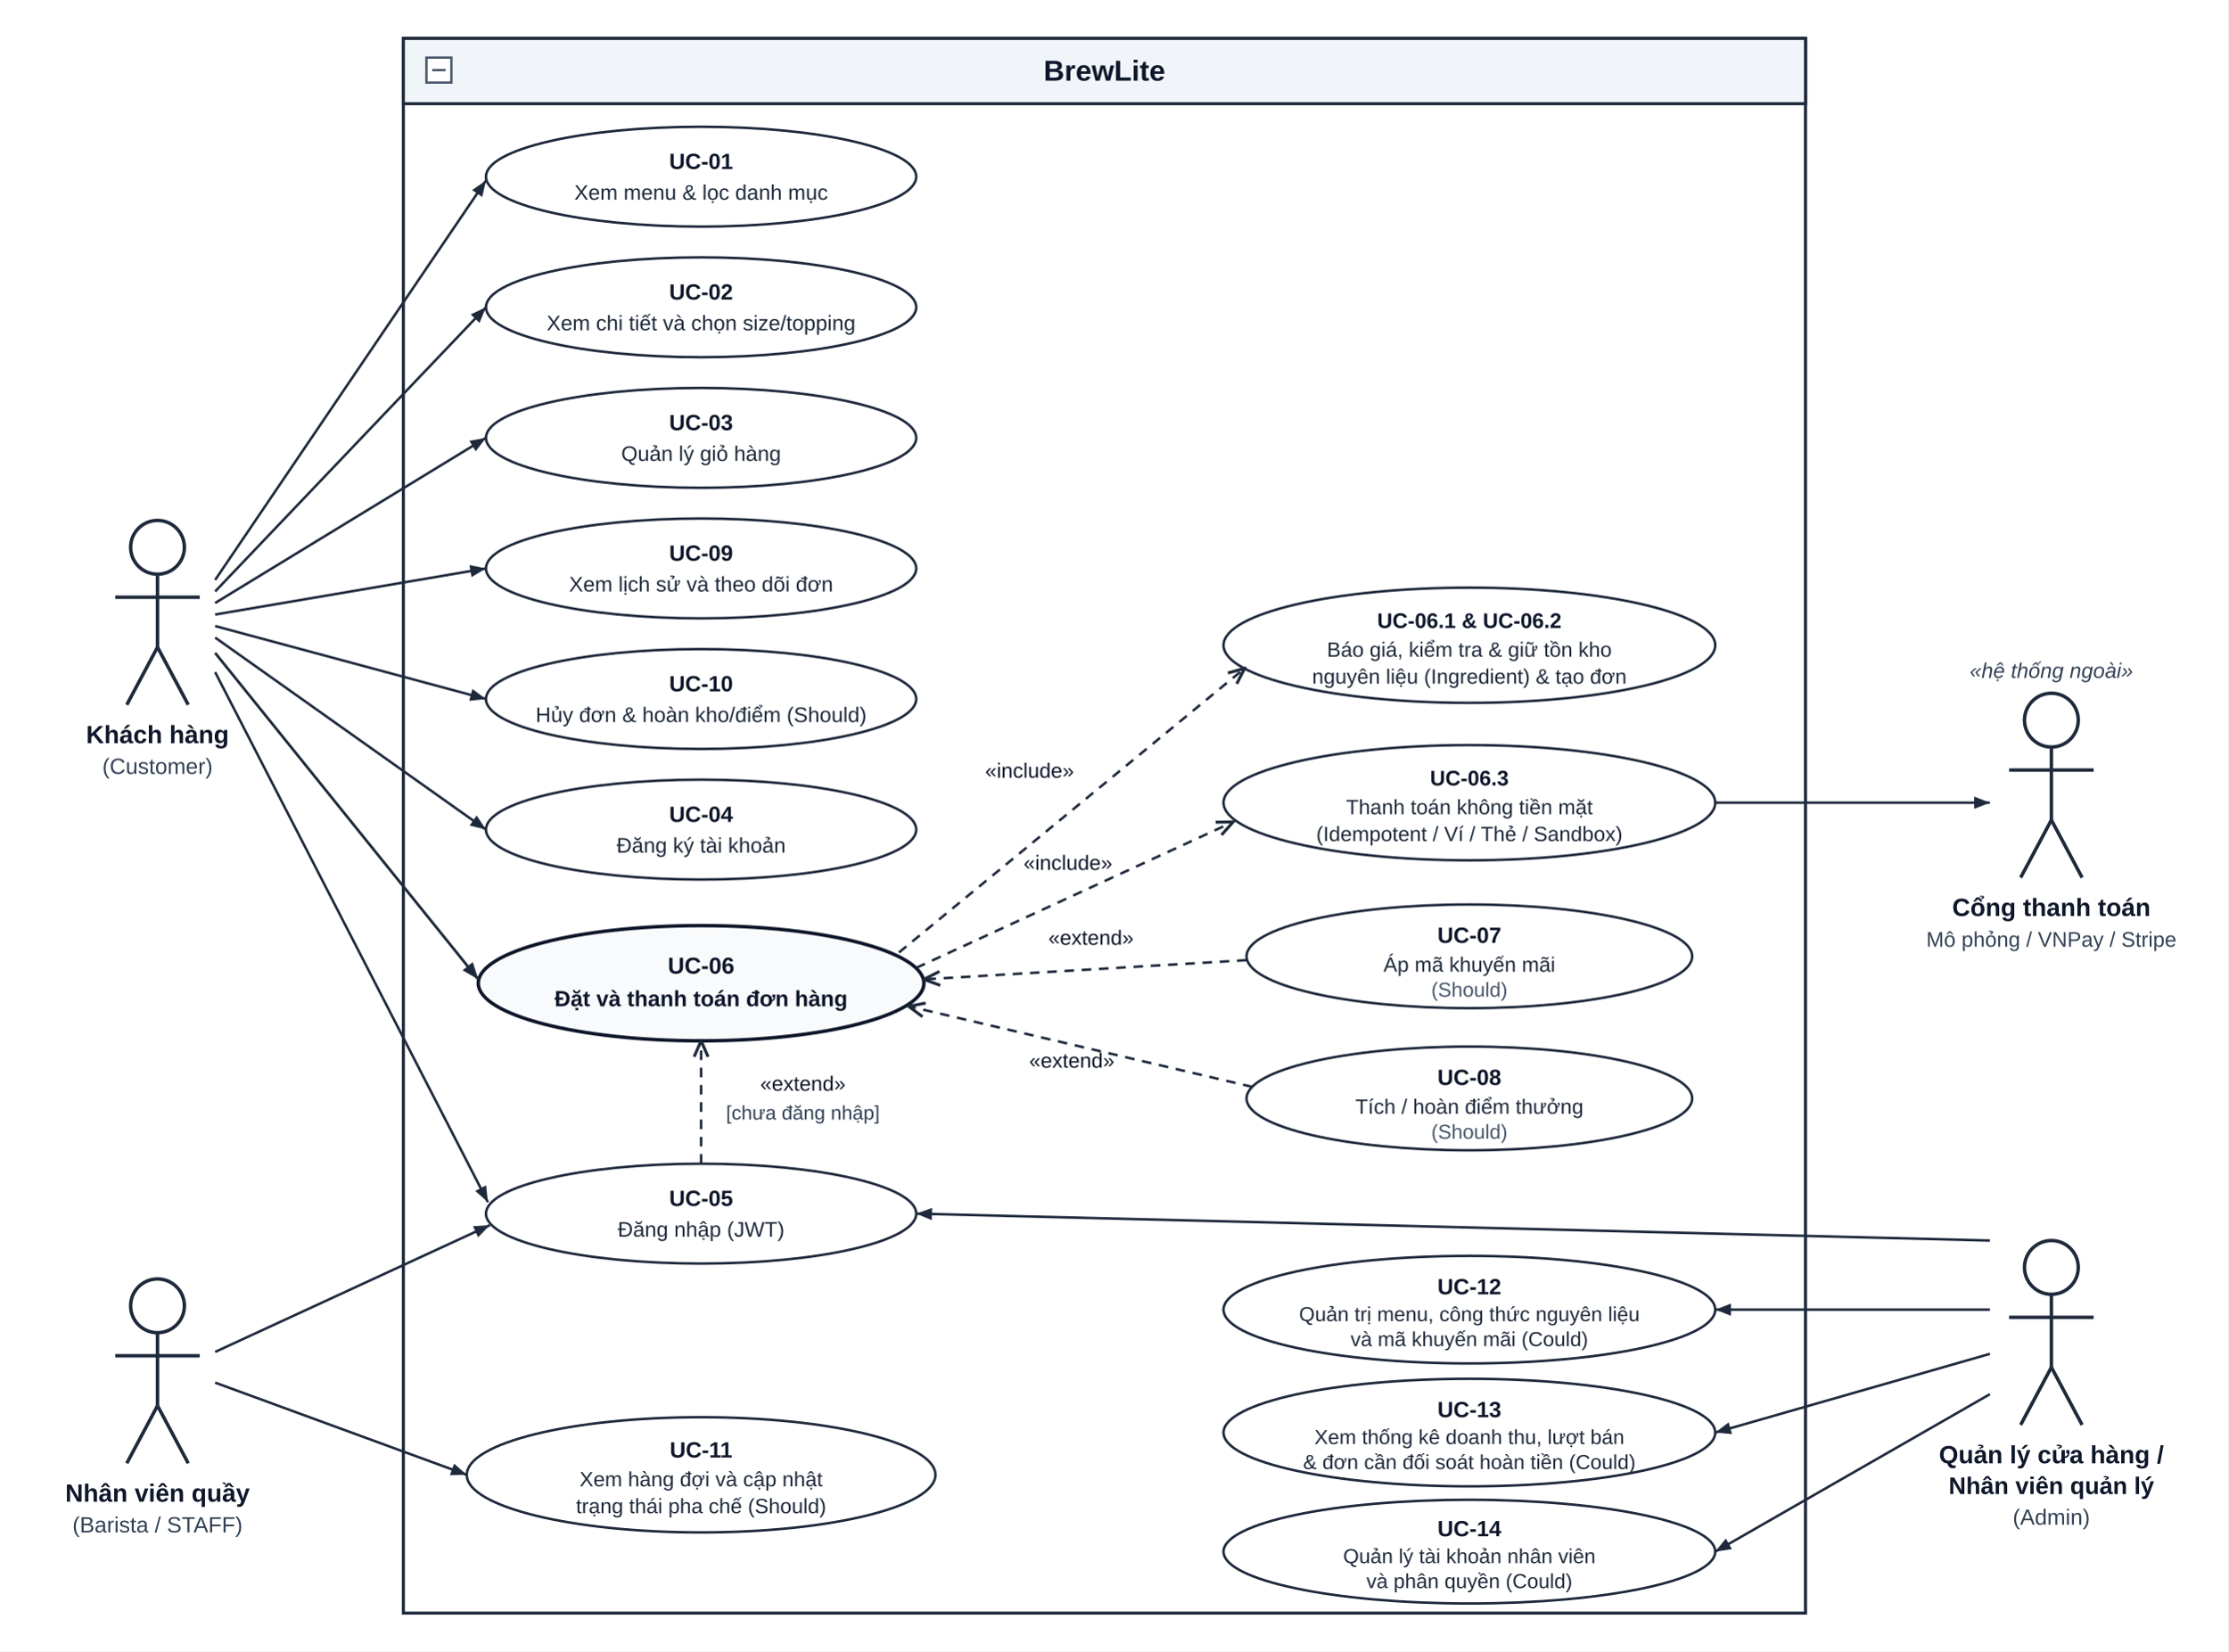
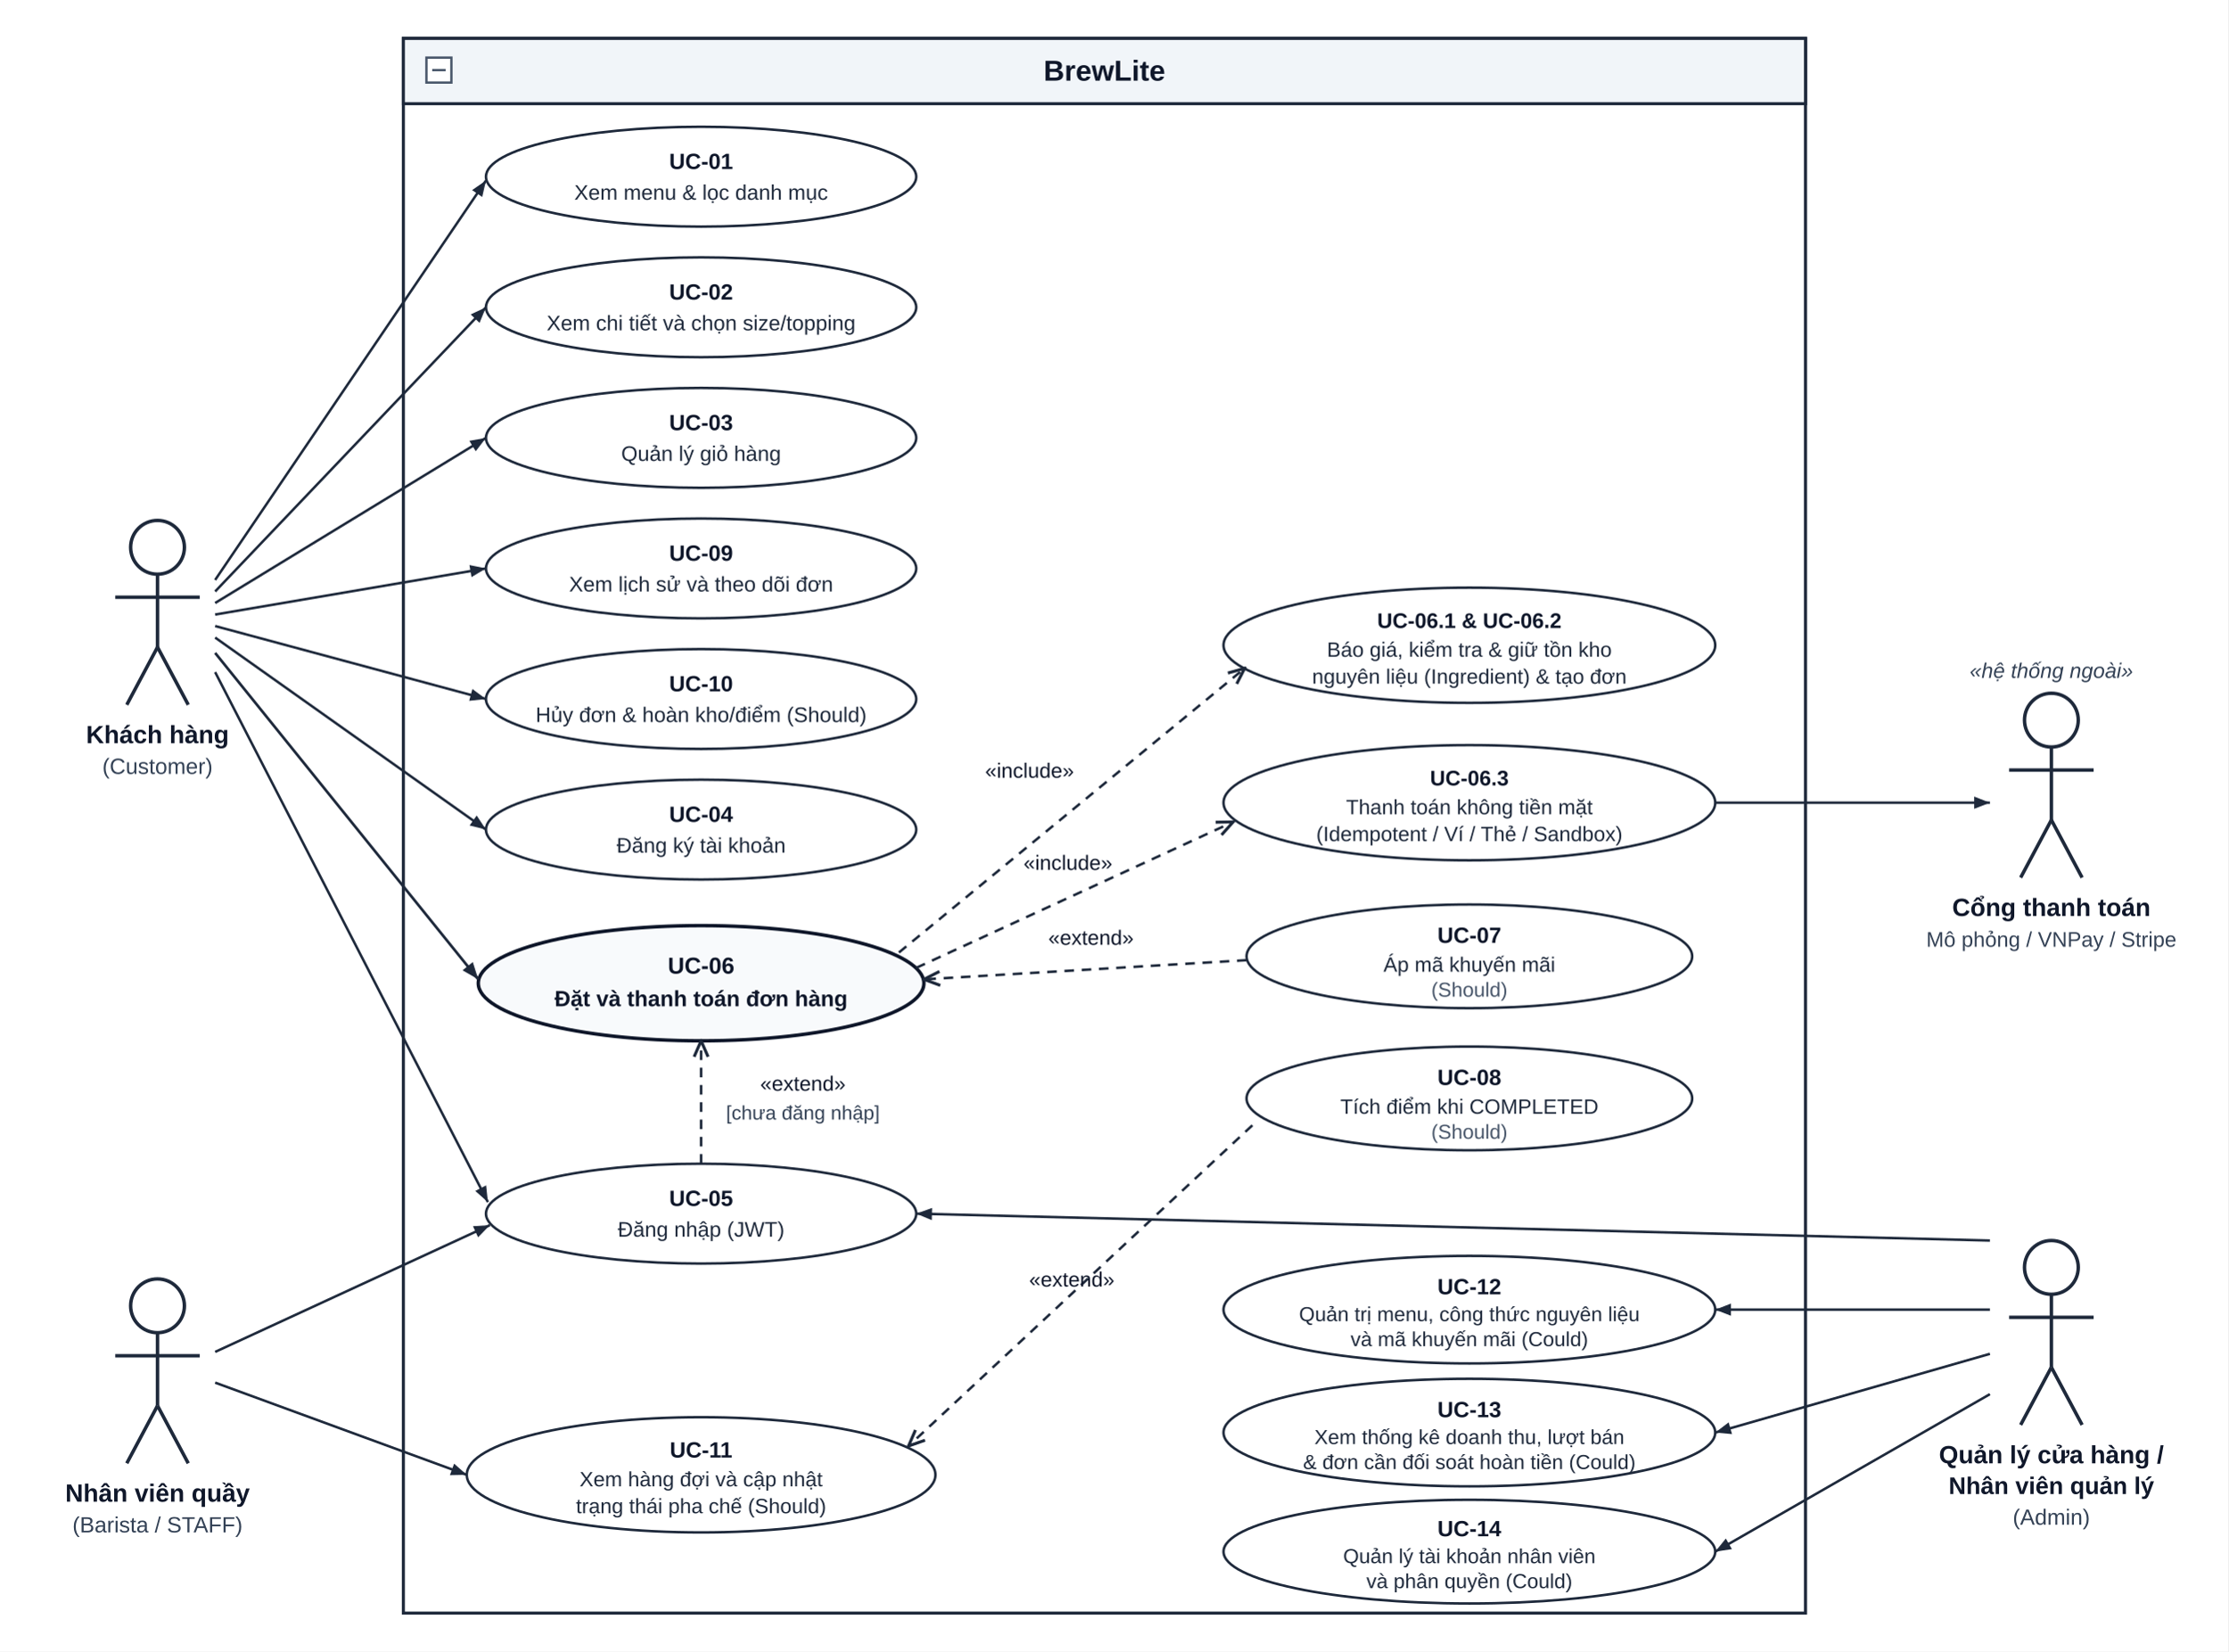
<svg xmlns="http://www.w3.org/2000/svg" viewBox="0 0 1160 860" width="1160" height="860" font-family="'Segoe UI', Arial, sans-serif">
  <defs>
    <marker id="arrow" viewBox="0 0 10 10" refX="9" refY="5" markerWidth="7" markerHeight="7" orient="auto-start-reverse">
      <path d="M 0 1.5 L 9 5 L 0 8.5 z" fill="#1e293b" />
    </marker>
    <marker id="open-arrow" viewBox="0 0 10 10" refX="9" refY="5" markerWidth="8" markerHeight="8" orient="auto-start-reverse">
      <path d="M 1 1.5 L 9 5 L 1 8.5" fill="none" stroke="#1e293b" stroke-width="1.5" />
    </marker>
  </defs>
  <rect x="0" y="0" width="1160" height="860" fill="#ffffff" />
  <rect x="210" y="20" width="730" height="820" fill="#ffffff" stroke="#1e293b" stroke-width="1.6" />
  <rect x="210" y="20" width="730" height="34" fill="#f1f5f9" stroke="#1e293b" stroke-width="1.6" />
  <rect x="222" y="30" width="13" height="13" fill="#ffffff" stroke="#475569" stroke-width="1.2" />
  <line x1="225" y1="36.5" x2="232" y2="36.5" stroke="#475569" stroke-width="1.2" />
  <text x="575" y="42" text-anchor="middle" font-size="15" font-weight="700" fill="#0f172a">BrewLite</text>
  <g transform="translate(82, 285)">
    <circle cx="0" cy="0" r="14" fill="#ffffff" stroke="#1e293b" stroke-width="1.8" />
    <line x1="0" y1="14" x2="0" y2="52" stroke="#1e293b" stroke-width="1.8" />
    <line x1="-22" y1="26" x2="22" y2="26" stroke="#1e293b" stroke-width="1.8" />
    <line x1="0" y1="52" x2="-16" y2="82" stroke="#1e293b" stroke-width="1.8" />
    <line x1="0" y1="52" x2="16" y2="82" stroke="#1e293b" stroke-width="1.8" />
    <text x="0" y="102" text-anchor="middle" font-size="13" font-weight="700" fill="#0f172a">Khách hàng</text>
    <text x="0" y="118" text-anchor="middle" font-size="11.5" fill="#334155">(Customer)</text>
  </g>
  <g transform="translate(82, 680)">
    <circle cx="0" cy="0" r="14" fill="#ffffff" stroke="#1e293b" stroke-width="1.8" />
    <line x1="0" y1="14" x2="0" y2="52" stroke="#1e293b" stroke-width="1.8" />
    <line x1="-22" y1="26" x2="22" y2="26" stroke="#1e293b" stroke-width="1.8" />
    <line x1="0" y1="52" x2="-16" y2="82" stroke="#1e293b" stroke-width="1.8" />
    <line x1="0" y1="52" x2="16" y2="82" stroke="#1e293b" stroke-width="1.8" />
    <text x="0" y="102" text-anchor="middle" font-size="13" font-weight="700" fill="#0f172a">Nhân viên quầy</text>
    <text x="0" y="118" text-anchor="middle" font-size="11.5" fill="#334155">(Barista / STAFF)</text>
  </g>
  <g transform="translate(1068, 375)">
    <text x="0" y="-22" text-anchor="middle" font-size="11" font-style="italic" fill="#334155">«hệ thống ngoài»</text>
    <circle cx="0" cy="0" r="14" fill="#ffffff" stroke="#1e293b" stroke-width="1.8" />
    <line x1="0" y1="14" x2="0" y2="52" stroke="#1e293b" stroke-width="1.8" />
    <line x1="-22" y1="26" x2="22" y2="26" stroke="#1e293b" stroke-width="1.8" />
    <line x1="0" y1="52" x2="-16" y2="82" stroke="#1e293b" stroke-width="1.8" />
    <line x1="0" y1="52" x2="16" y2="82" stroke="#1e293b" stroke-width="1.8" />
    <text x="0" y="102" text-anchor="middle" font-size="13" font-weight="700" fill="#0f172a">Cổng thanh toán</text>
    <text x="0" y="118" text-anchor="middle" font-size="11" fill="#334155">Mô phỏng / VNPay / Stripe</text>
  </g>
  <g transform="translate(1068, 660)">
    <circle cx="0" cy="0" r="14" fill="#ffffff" stroke="#1e293b" stroke-width="1.8" />
    <line x1="0" y1="14" x2="0" y2="52" stroke="#1e293b" stroke-width="1.8" />
    <line x1="-22" y1="26" x2="22" y2="26" stroke="#1e293b" stroke-width="1.8" />
    <line x1="0" y1="52" x2="-16" y2="82" stroke="#1e293b" stroke-width="1.8" />
    <line x1="0" y1="52" x2="16" y2="82" stroke="#1e293b" stroke-width="1.8" />
    <text x="0" y="102" text-anchor="middle" font-size="13" font-weight="700" fill="#0f172a">Quản lý cửa hàng /</text>
    <text x="0" y="118" text-anchor="middle" font-size="12.5" font-weight="700" fill="#0f172a">Nhân viên quản lý</text>
    <text x="0" y="134" text-anchor="middle" font-size="11.5" fill="#334155">(Admin)</text>
  </g>
  <g transform="translate(365, 92)">
    <ellipse cx="0" cy="0" rx="112" ry="26" fill="#ffffff" stroke="#1e293b" stroke-width="1.3" />
    <text x="0" y="-4" text-anchor="middle" font-size="11.5" font-weight="700" fill="#0f172a">UC-01</text>
    <text x="0" y="12" text-anchor="middle" font-size="11" fill="#1e293b">Xem menu &amp; lọc danh mục</text>
  </g>
  <g transform="translate(365, 160)">
    <ellipse cx="0" cy="0" rx="112" ry="26" fill="#ffffff" stroke="#1e293b" stroke-width="1.3" />
    <text x="0" y="-4" text-anchor="middle" font-size="11.5" font-weight="700" fill="#0f172a">UC-02</text>
    <text x="0" y="12" text-anchor="middle" font-size="11" fill="#1e293b">Xem chi tiết và chọn size/topping</text>
  </g>
  <g transform="translate(365, 228)">
    <ellipse cx="0" cy="0" rx="112" ry="26" fill="#ffffff" stroke="#1e293b" stroke-width="1.3" />
    <text x="0" y="-4" text-anchor="middle" font-size="11.5" font-weight="700" fill="#0f172a">UC-03</text>
    <text x="0" y="12" text-anchor="middle" font-size="11" fill="#1e293b">Quản lý giỏ hàng</text>
  </g>
  <g transform="translate(365, 296)">
    <ellipse cx="0" cy="0" rx="112" ry="26" fill="#ffffff" stroke="#1e293b" stroke-width="1.3" />
    <text x="0" y="-4" text-anchor="middle" font-size="11.5" font-weight="700" fill="#0f172a">UC-09</text>
    <text x="0" y="12" text-anchor="middle" font-size="11" fill="#1e293b">Xem lịch sử và theo dõi đơn</text>
  </g>
  <g transform="translate(365, 364)">
    <ellipse cx="0" cy="0" rx="112" ry="26" fill="#ffffff" stroke="#1e293b" stroke-width="1.3" />
    <text x="0" y="-4" text-anchor="middle" font-size="11.5" font-weight="700" fill="#0f172a">UC-10</text>
    <text x="0" y="12" text-anchor="middle" font-size="11" fill="#1e293b">Hủy đơn &amp; hoàn kho/điểm (Should)</text>
  </g>
  <g transform="translate(365, 432)">
    <ellipse cx="0" cy="0" rx="112" ry="26" fill="#ffffff" stroke="#1e293b" stroke-width="1.3" />
    <text x="0" y="-4" text-anchor="middle" font-size="11.5" font-weight="700" fill="#0f172a">UC-04</text>
    <text x="0" y="12" text-anchor="middle" font-size="11" fill="#1e293b">Đăng ký tài khoản</text>
  </g>
  <g transform="translate(365, 512)">
    <ellipse cx="0" cy="0" rx="116" ry="30" fill="#f8fafc" stroke="#0f172a" stroke-width="1.8" />
    <text x="0" y="-5" text-anchor="middle" font-size="12" font-weight="700" fill="#0f172a">UC-06</text>
    <text x="0" y="12" text-anchor="middle" font-size="11.5" font-weight="600" fill="#0f172a">Đặt và thanh toán đơn hàng</text>
  </g>
  <g transform="translate(365, 632)">
    <ellipse cx="0" cy="0" rx="112" ry="26" fill="#ffffff" stroke="#1e293b" stroke-width="1.3" />
    <text x="0" y="-4" text-anchor="middle" font-size="11.5" font-weight="700" fill="#0f172a">UC-05</text>
    <text x="0" y="12" text-anchor="middle" font-size="11" fill="#1e293b">Đăng nhập (JWT)</text>
  </g>
  <g transform="translate(365, 768)">
    <ellipse cx="0" cy="0" rx="122" ry="30" fill="#ffffff" stroke="#1e293b" stroke-width="1.3" />
    <text x="0" y="-9" text-anchor="middle" font-size="11.5" font-weight="700" fill="#0f172a">UC-11</text>
    <text x="0" y="6" text-anchor="middle" font-size="10.8" fill="#1e293b">Xem hàng đợi và cập nhật</text>
    <text x="0" y="20" text-anchor="middle" font-size="10.8" fill="#1e293b">trạng thái pha chế (Should)</text>
  </g>
  <g transform="translate(765, 336)">
    <ellipse cx="0" cy="0" rx="128" ry="30" fill="#ffffff" stroke="#1e293b" stroke-width="1.3" />
    <text x="0" y="-9" text-anchor="middle" font-size="11" font-weight="700" fill="#0f172a">UC-06.1 &amp; UC-06.2</text>
    <text x="0" y="6" text-anchor="middle" font-size="10.8" fill="#1e293b">Báo giá, kiểm tra &amp; giữ tồn kho</text>
    <text x="0" y="20" text-anchor="middle" font-size="10.8" fill="#1e293b">nguyên liệu (Ingredient) &amp; tạo đơn</text>
  </g>
  <g transform="translate(765, 418)">
    <ellipse cx="0" cy="0" rx="128" ry="30" fill="#ffffff" stroke="#1e293b" stroke-width="1.3" />
    <text x="0" y="-9" text-anchor="middle" font-size="11" font-weight="700" fill="#0f172a">UC-06.3</text>
    <text x="0" y="6" text-anchor="middle" font-size="10.8" fill="#1e293b">Thanh toán không tiền mặt</text>
    <text x="0" y="20" text-anchor="middle" font-size="10.8" fill="#1e293b">(Idempotent / Ví / Thẻ / Sandbox)</text>
  </g>
  <g transform="translate(765, 498)">
    <ellipse cx="0" cy="0" rx="116" ry="27" fill="#ffffff" stroke="#1e293b" stroke-width="1.3" />
    <text x="0" y="-7" text-anchor="middle" font-size="11.5" font-weight="700" fill="#0f172a">UC-07</text>
    <text x="0" y="8" text-anchor="middle" font-size="10.8" fill="#1e293b">Áp mã khuyến mãi</text>
    <text x="0" y="21" text-anchor="middle" font-size="10.5" fill="#475569">(Should)</text>
  </g>
  <g transform="translate(765, 572)">
    <ellipse cx="0" cy="0" rx="116" ry="27" fill="#ffffff" stroke="#1e293b" stroke-width="1.3" />
    <text x="0" y="-7" text-anchor="middle" font-size="11.5" font-weight="700" fill="#0f172a">UC-08</text>
-     <text x="0" y="8" text-anchor="middle" font-size="10.8" fill="#1e293b">Tích / hoàn điểm thưởng</text>
+     <text x="0" y="8" text-anchor="middle" font-size="10.8" fill="#1e293b">Tích điểm khi COMPLETED</text>
    <text x="0" y="21" text-anchor="middle" font-size="10.5" fill="#475569">(Should)</text>
  </g>
  <g transform="translate(765, 682)">
    <ellipse cx="0" cy="0" rx="128" ry="28" fill="#ffffff" stroke="#1e293b" stroke-width="1.3" />
    <text x="0" y="-8" text-anchor="middle" font-size="11.5" font-weight="700" fill="#0f172a">UC-12</text>
    <text x="0" y="6" text-anchor="middle" font-size="10.6" fill="#1e293b">Quản trị menu, công thức nguyên liệu</text>
    <text x="0" y="19" text-anchor="middle" font-size="10.6" fill="#1e293b">và mã khuyến mãi (Could)</text>
  </g>
  <g transform="translate(765, 746)">
    <ellipse cx="0" cy="0" rx="128" ry="28" fill="#ffffff" stroke="#1e293b" stroke-width="1.3" />
    <text x="0" y="-8" text-anchor="middle" font-size="11.5" font-weight="700" fill="#0f172a">UC-13</text>
    <text x="0" y="6" text-anchor="middle" font-size="10.6" fill="#1e293b">Xem thống kê doanh thu, lượt bán</text>
    <text x="0" y="19" text-anchor="middle" font-size="10.6" fill="#1e293b">&amp; đơn cần đối soát hoàn tiền (Could)</text>
  </g>
  <g transform="translate(765, 808)">
    <ellipse cx="0" cy="0" rx="128" ry="27" fill="#ffffff" stroke="#1e293b" stroke-width="1.3" />
    <text x="0" y="-8" text-anchor="middle" font-size="11.5" font-weight="700" fill="#0f172a">UC-14</text>
    <text x="0" y="6" text-anchor="middle" font-size="10.6" fill="#1e293b">Quản lý tài khoản nhân viên</text>
    <text x="0" y="19" text-anchor="middle" font-size="10.6" fill="#1e293b">và phân quyền (Could)</text>
  </g>
  <line x1="112" y1="302" x2="253" y2="94" stroke="#1e293b" stroke-width="1.3" marker-end="url(#arrow)" />
  <line x1="112" y1="308" x2="253" y2="160" stroke="#1e293b" stroke-width="1.3" marker-end="url(#arrow)" />
  <line x1="112" y1="314" x2="253" y2="228" stroke="#1e293b" stroke-width="1.3" marker-end="url(#arrow)" />
  <line x1="112" y1="320" x2="253" y2="296" stroke="#1e293b" stroke-width="1.3" marker-end="url(#arrow)" />
  <line x1="112" y1="326" x2="253" y2="364" stroke="#1e293b" stroke-width="1.3" marker-end="url(#arrow)" />
  <line x1="112" y1="332" x2="253" y2="432" stroke="#1e293b" stroke-width="1.3" marker-end="url(#arrow)" />
  <line x1="112" y1="340" x2="249" y2="510" stroke="#1e293b" stroke-width="1.4" marker-end="url(#arrow)" />
  <line x1="112" y1="350" x2="254" y2="626" stroke="#1e293b" stroke-width="1.3" marker-end="url(#arrow)" />
  <line x1="112" y1="704" x2="255" y2="638" stroke="#1e293b" stroke-width="1.3" marker-end="url(#arrow)" />
  <line x1="112" y1="720" x2="243" y2="768" stroke="#1e293b" stroke-width="1.3" marker-end="url(#arrow)" />
  <line x1="893" y1="418" x2="1036" y2="418" stroke="#1e293b" stroke-width="1.3" marker-end="url(#arrow)" />
  <line x1="1036" y1="646" x2="477" y2="632" stroke="#1e293b" stroke-width="1.3" marker-end="url(#arrow)" />
  <line x1="1036" y1="682" x2="893" y2="682" stroke="#1e293b" stroke-width="1.3" marker-end="url(#arrow)" />
  <line x1="1036" y1="705" x2="893" y2="746" stroke="#1e293b" stroke-width="1.3" marker-end="url(#arrow)" />
  <line x1="1036" y1="726" x2="893" y2="808" stroke="#1e293b" stroke-width="1.3" marker-end="url(#arrow)" />
  <line x1="468" y1="496" x2="648" y2="348" stroke="#1e293b" stroke-width="1.3" stroke-dasharray="5,4" marker-end="url(#open-arrow)" />
  <text x="536" y="405" text-anchor="middle" font-size="10.8" fill="#0f172a">«include»</text>
  <line x1="477" y1="504" x2="642" y2="428" stroke="#1e293b" stroke-width="1.3" stroke-dasharray="5,4" marker-end="url(#open-arrow)" />
  <text x="556" y="453" text-anchor="middle" font-size="10.8" fill="#0f172a">«include»</text>
  <line x1="649" y1="500" x2="481" y2="510" stroke="#1e293b" stroke-width="1.3" stroke-dasharray="5,4" marker-end="url(#open-arrow)" />
  <text x="568" y="492" text-anchor="middle" font-size="10.8" fill="#0f172a">«extend»</text>
-   <line x1="652" y1="566" x2="473" y2="524" stroke="#1e293b" stroke-width="1.3" stroke-dasharray="5,4" marker-end="url(#open-arrow)" />
-   <text x="558" y="556" text-anchor="middle" font-size="10.8" fill="#0f172a">«extend»</text>
+   <line x1="652" y1="586" x2="473" y2="753" stroke="#1e293b" stroke-width="1.3" stroke-dasharray="5,4" marker-end="url(#open-arrow)" />
+   <text x="558" y="670" text-anchor="middle" font-size="10.8" fill="#0f172a">«extend»</text>
  <line x1="365" y1="606" x2="365" y2="542" stroke="#1e293b" stroke-width="1.3" stroke-dasharray="5,4" marker-end="url(#open-arrow)" />
  <text x="418" y="568" text-anchor="middle" font-size="10.8" fill="#0f172a">«extend»</text>
  <text x="418" y="583" text-anchor="middle" font-size="10.2" fill="#334155">[chưa đăng nhập]</text>
</svg>
